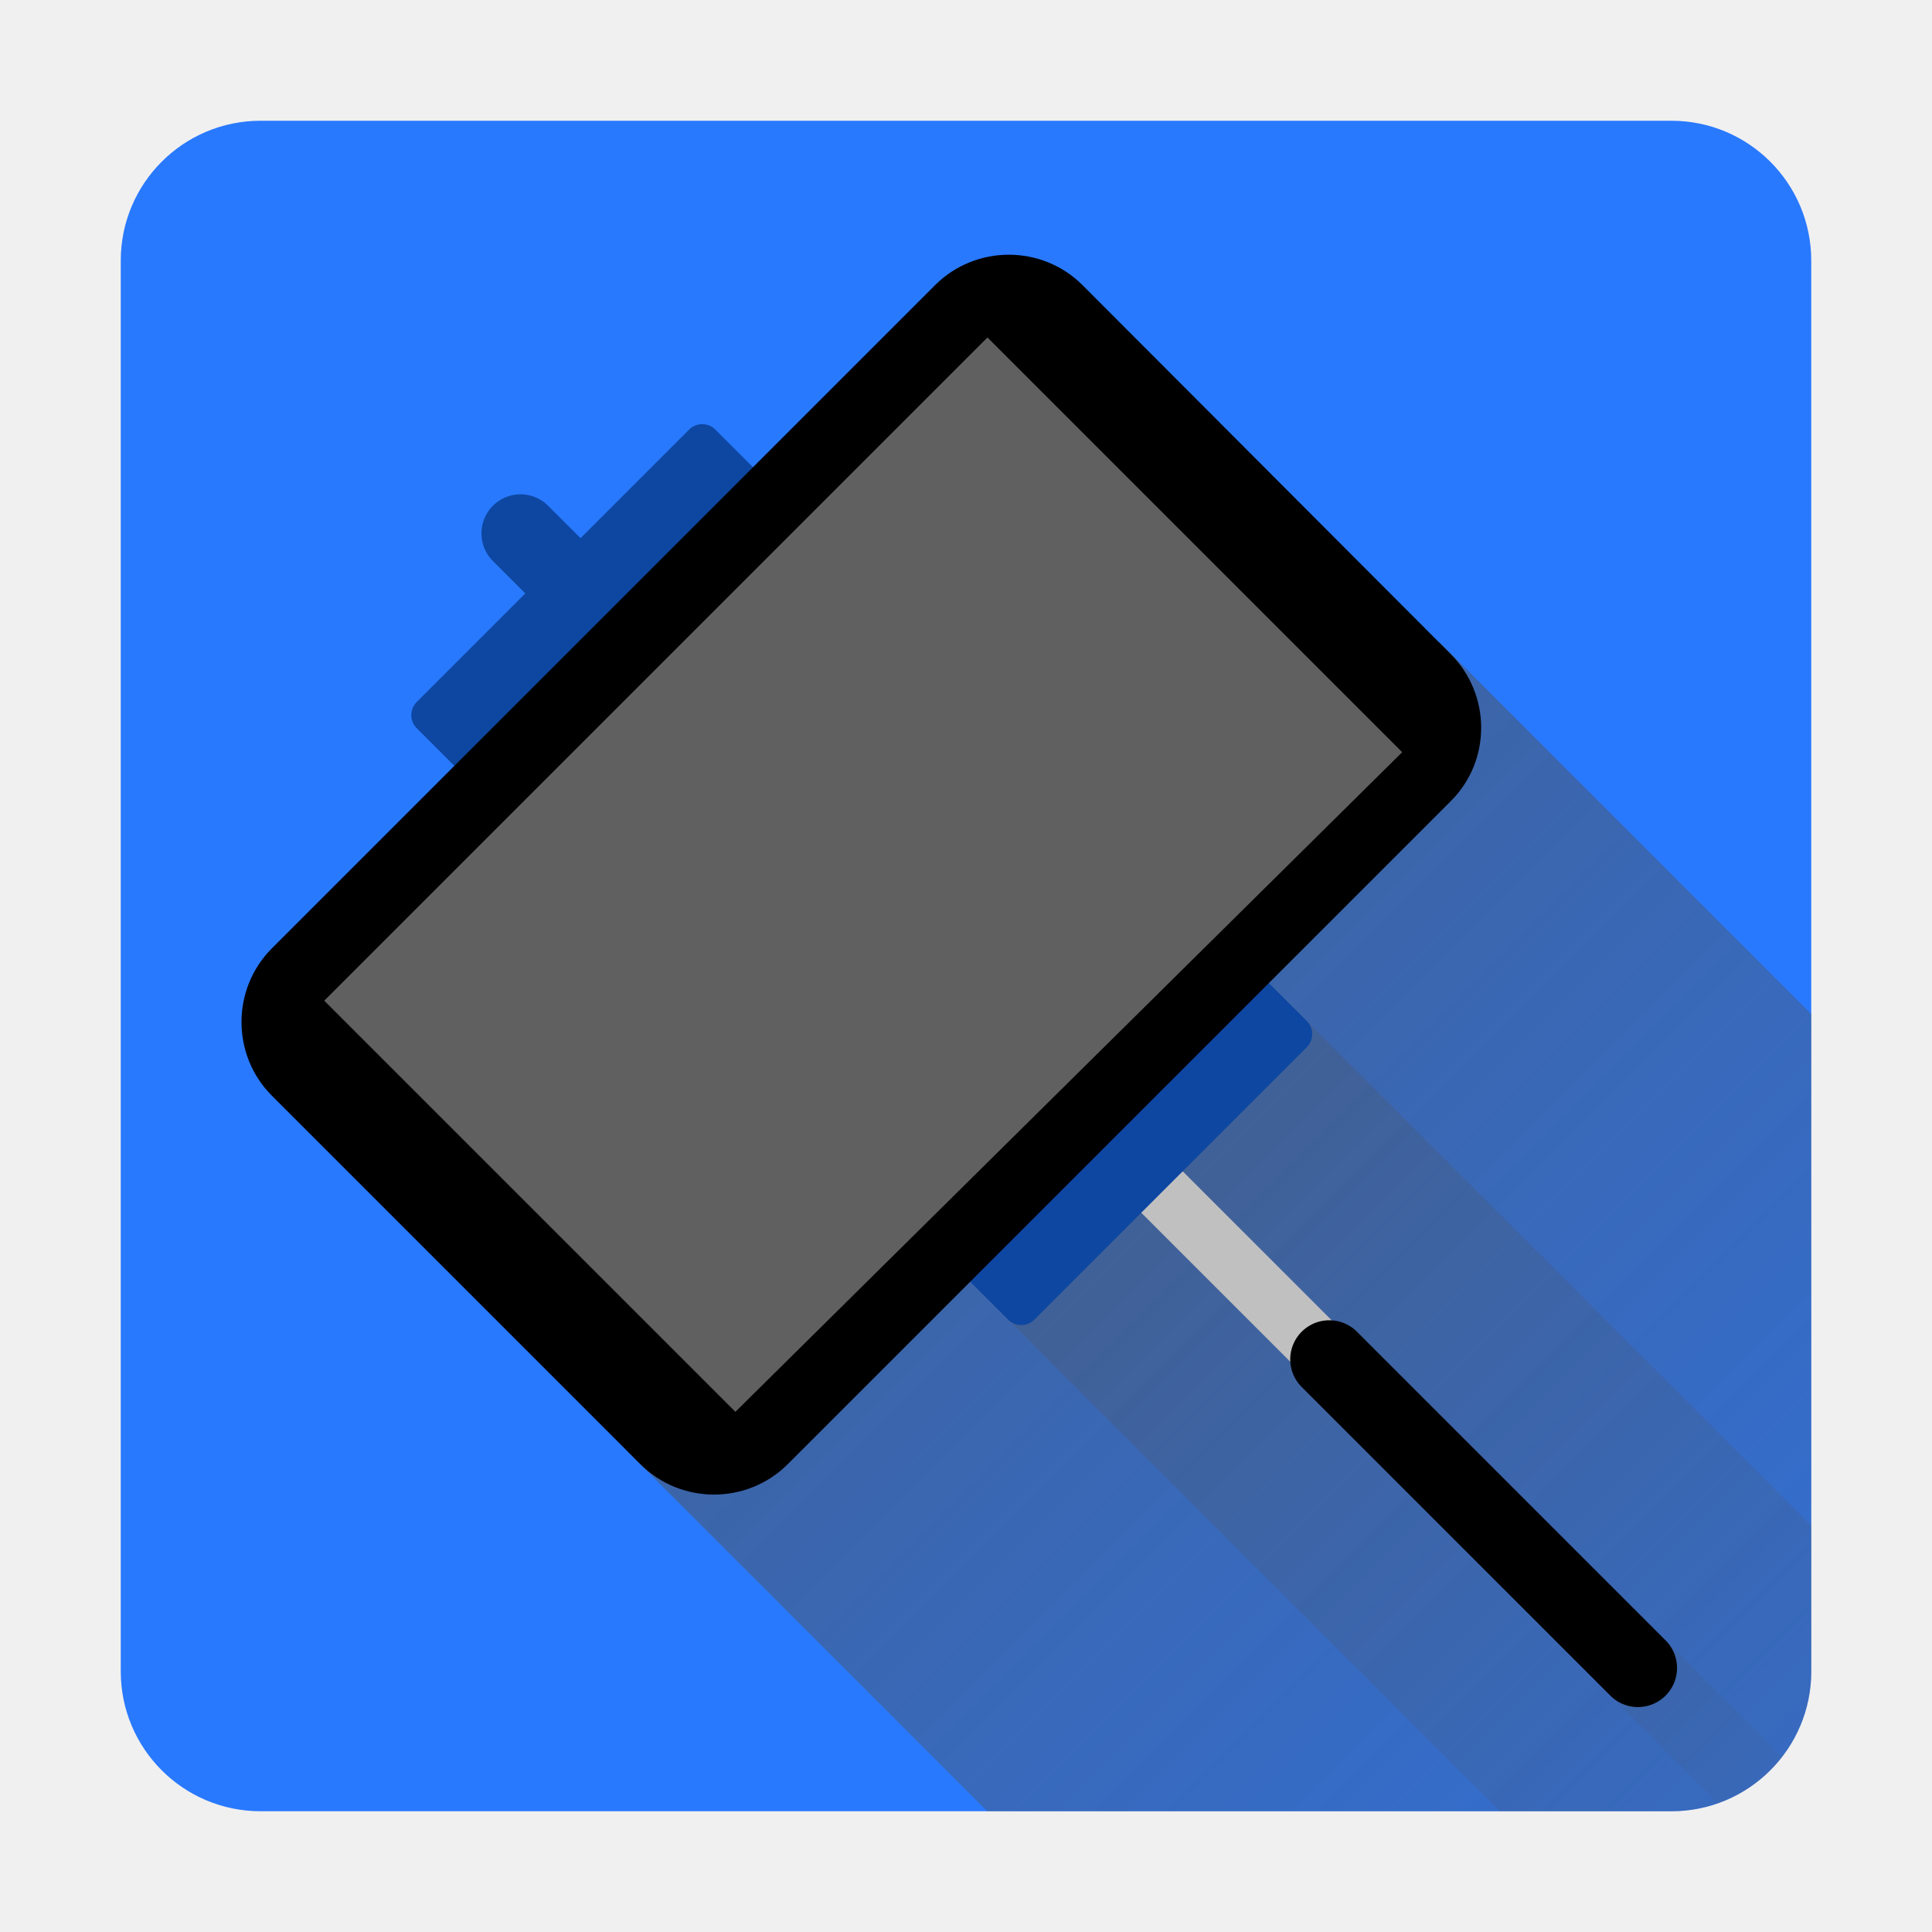
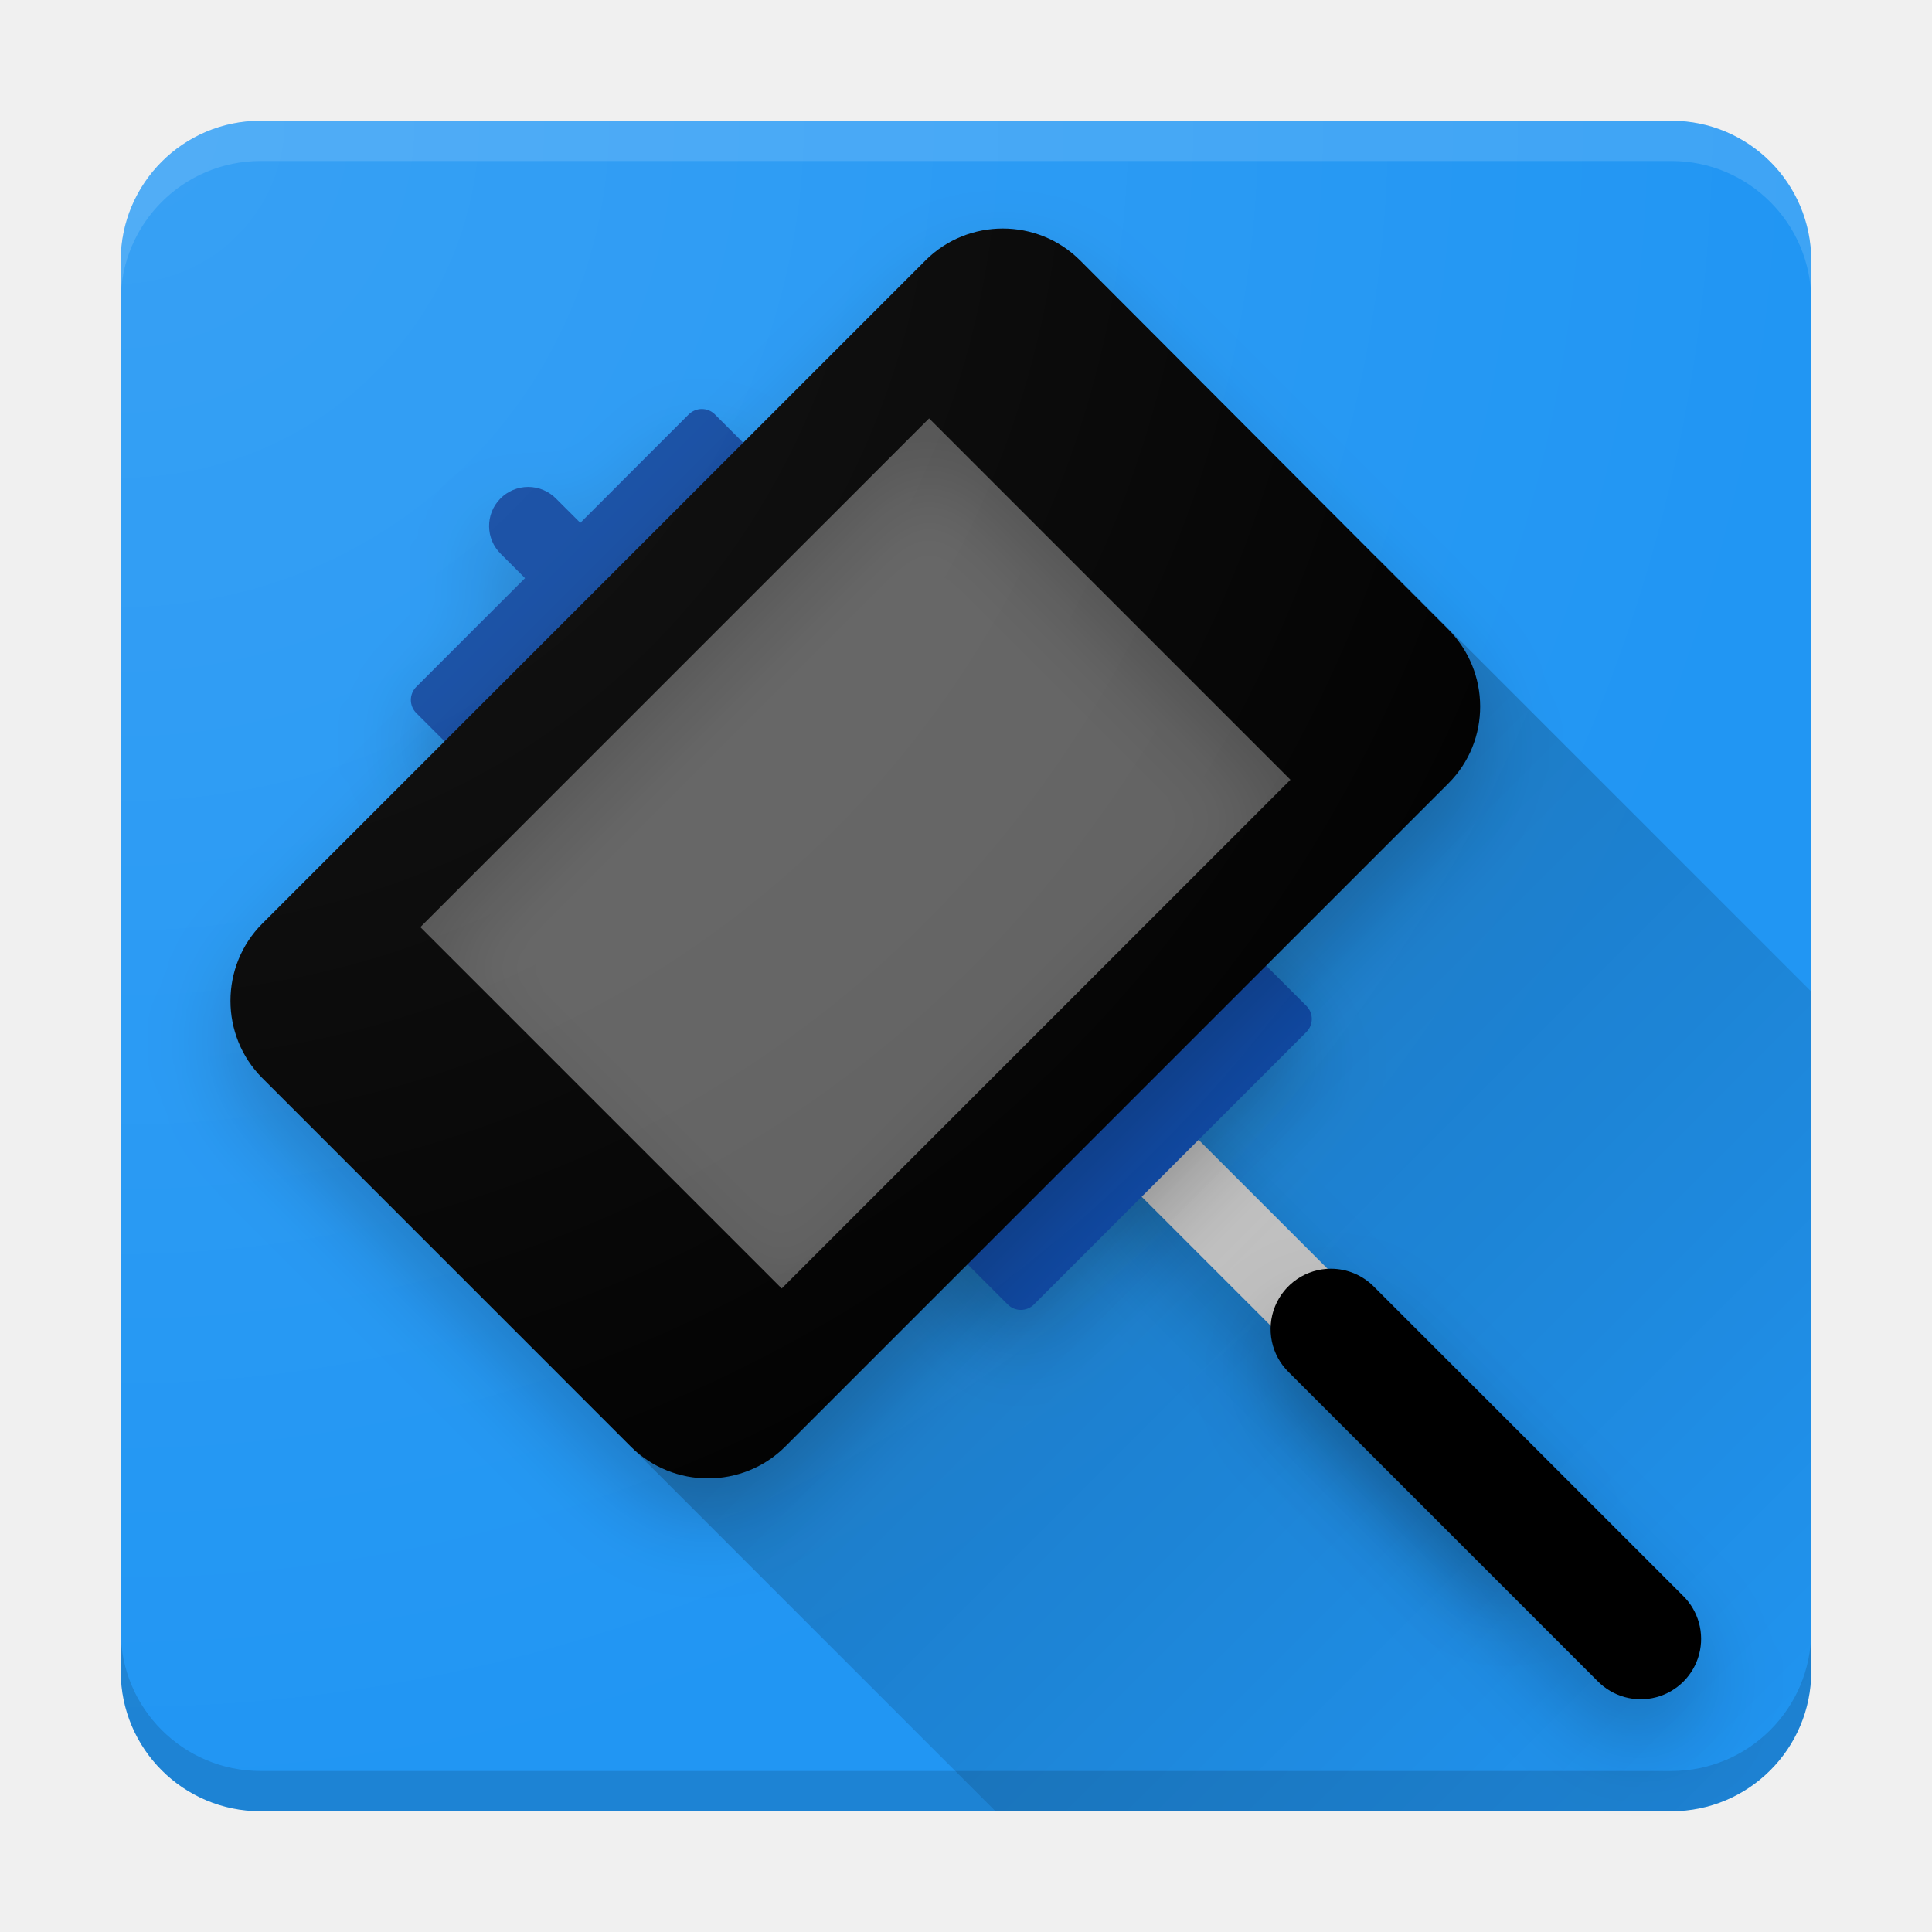
<svg xmlns="http://www.w3.org/2000/svg" xmlns:xlink="http://www.w3.org/1999/xlink" height="192" viewBox="0 0 192 192" width="192" id="svg4136" version="1.1" style="fill:#000000">
  <defs id="defs4144">
-     <linearGradient id="linearGradient4297">
-       <stop id="stop4299" offset="0" style="stop-color:#505050;stop-opacity:0.125" />
-       <stop id="stop4303" offset="1" style="stop-color:#505050;stop-opacity:0.063" />
+     <linearGradient id="linearGradient5439">
+       <stop style="stop-color:#ffffff;stop-opacity:0.102" offset="0" id="stop5441" />
+       <stop style="stop-color:#ffffff;stop-opacity:0;" offset="1" id="stop5443" />
    </linearGradient>
-     <linearGradient id="linearGradient4244">
-       <stop style="stop-color:#505050;stop-opacity:0.251" offset="0" id="stop4246" />
-       <stop style="stop-color:#505050;stop-opacity:0.125" offset="1" id="stop4250" />
+     <linearGradient id="linearGradient5255">
+       <stop style="stop-color:#000000;stop-opacity:0.2" offset="0" id="stop5257" />
+       <stop style="stop-color:#000000;stop-opacity:0;" offset="1" id="stop5259" />
    </linearGradient>
-     <linearGradient id="linearGradient5174-6-7">
-       <stop id="stop5866" offset="0" style="stop-color:#505050;stop-opacity:0.502" />
-       <stop id="stop5868" offset="1" style="stop-color:#505050;stop-opacity:0.251" />
-     </linearGradient>
-     <linearGradient xlink:href="#linearGradient5174-6-7" id="linearGradient5870" x1="105.243" y1="103.118" x2="210.757" y2="103.118" gradientUnits="userSpaceOnUse" gradientTransform="matrix(0.7071068,0.7071068,-0.7071068,0.7071068,102.4634,-42.05459)" />
-     <linearGradient xlink:href="#linearGradient4297" id="linearGradient5870-5" x1="189.623" y1="103.102" x2="208.686" y2="103.102" gradientUnits="userSpaceOnUse" gradientTransform="matrix(0.7071068,0.7071068,-0.7071068,0.7071068,102.4634,-42.05424)" />
-     <linearGradient xlink:href="#linearGradient4244" id="linearGradient4277" gradientUnits="userSpaceOnUse" gradientTransform="matrix(0.7071068,0.7071068,-0.7071068,0.7071068,102.4634,-42.05424)" x1="120.547" y1="103.102" x2="210.623" y2="103.102" />
+     <filter style="color-interpolation-filters:sRGB;" id="filter5009" x="-1" y="-1" width="3" height="3">
+       <feFlood flood-opacity="0.2" flood-color="rgb(0,0,0)" result="flood" id="feFlood5011" />
+       <feComposite in="flood" in2="SourceGraphic" operator="in" result="composite1" id="feComposite5013" />
+       <feGaussianBlur in="composite1" stdDeviation="4" result="blur" id="feGaussianBlur5015" />
+       <feOffset dx="-1.97065e-015" dy="4" result="offset" id="feOffset5017" />
+       <feComposite in="SourceGraphic" in2="offset" operator="over" result="composite2" id="feComposite5019" />
+     </filter>
+     <linearGradient xlink:href="#linearGradient5255" id="linearGradient5261" x1="102.856" y1="102.847" x2="180.001" y2="179.992" gradientUnits="userSpaceOnUse" />
+     <filter style="color-interpolation-filters:sRGB;" id="filter5412" x="-1" y="-1" width="3" height="3">
+       <feFlood flood-opacity="0.2" flood-color="rgb(0,0,0)" result="flood" id="feFlood5414" />
+       <feComposite in="flood" in2="SourceGraphic" operator="in" result="composite1" id="feComposite5416" />
+       <feGaussianBlur in="composite1" stdDeviation="4" result="blur" id="feGaussianBlur5418" />
+       <feOffset dx="-1.97065e-015" dy="4" result="offset" id="feOffset5420" />
+       <feComposite in="SourceGraphic" in2="offset" operator="over" result="composite2" id="feComposite5422" />
+     </filter>
+     <radialGradient xlink:href="#linearGradient5439" id="radialGradient5445" cx="12.08" cy="12.035" fx="12.08" fy="12.035" r="84" gradientUnits="userSpaceOnUse" gradientTransform="matrix(0,1.990842,-1.997526,0,36.12035,-12.01308)" />
  </defs>
-   <path style="fill:#2979ff;fill-opacity:1;stroke:none;stroke-width:20.843;stroke-linecap:round;stroke-linejoin:round;stroke-miterlimit:4;stroke-dasharray:none;stroke-opacity:1" d="M 25.896,12 A 13.897,13.897 0 0 0 12,25.896 L 12,166.104 A 13.897,13.897 0 0 0 25.896,180 L 166.104,180 A 13.897,13.897 0 0 0 180,166.104 L 180,25.896 A 13.897,13.897 0 0 0 166.104,12 L 25.896,12 Z" id="rect4265" />
-   <path style="fill:url(#linearGradient5870);fill-opacity:1;fill-rule:nonzero;stroke:none;stroke-width:50;stroke-linecap:round;stroke-linejoin:round;stroke-miterlimit:4;stroke-dasharray:none;stroke-opacity:1" d="m 143,63.768 -80.557,80.557 35.674,35.674 67.995,-10e-8 a 13.897,13.897 0 0 0 13.896,-13.896 l 0,-65.328 -37.008,-37.008 z" id="rect4319" />
-   <path style="fill:url(#linearGradient4277);fill-opacity:1;fill-rule:nonzero;stroke:none;stroke-width:50;stroke-linecap:round;stroke-linejoin:round;stroke-miterlimit:4;stroke-dasharray:none;stroke-opacity:1" d="M 90.628,121.588 149.041,180 l 17.07,-10e-8 a 13.897,13.897 0 0 0 13.896,-13.896 l 0,-14.496 -59.699,-59.699 -29.679,29.679 z" id="rect4319-9-9" />
-   <path style="fill:url(#linearGradient5870-5);fill-opacity:1;fill-rule:nonzero;stroke:none;stroke-width:50;stroke-linecap:round;stroke-linejoin:round;stroke-miterlimit:4;stroke-dasharray:none;stroke-opacity:1" d="m 137.49,145.968 33.228,33.228 a 13.897,13.897 0 0 0 6.383,-4.602 l -34.119,-34.119 -5.493,5.493 z" id="rect4319-9" />
-   <g id="g4290" transform="matrix(0.7071068,-0.7071068,0.7071068,0.7071068,-42.71302,102.1951)">
-     <path id="path4206" d="m 100.355,116.778 0,58.587" style="fill:none;fill-opacity:1;fill-rule:evenodd;stroke:#c0c0c0;stroke-width:5.826;stroke-linecap:butt;stroke-linejoin:miter;stroke-miterlimit:4;stroke-dasharray:none;stroke-opacity:1" />
-     <path id="path4204" d="m 100.355,146.876 0,43.376" style="fill:none;fill-rule:evenodd;stroke:#000000;stroke-width:7.768;stroke-linecap:round;stroke-linejoin:miter;stroke-miterlimit:4;stroke-dasharray:none;stroke-opacity:1" />
-     <g transform="matrix(0,0.5178404,-0.5178404,0,163.6695,18.46204)" style="fill:#0d47a1;fill-opacity:1;stroke:#0d47a1;stroke-width:0.75;stroke-opacity:1" id="g4212">
-       <path style="fill:#0d47a1;fill-opacity:1;fill-rule:evenodd;stroke:#0d47a1;stroke-width:15;stroke-linecap:round;stroke-linejoin:miter;stroke-miterlimit:4;stroke-dasharray:none;stroke-opacity:1" d="m 26.142,119.939 34.648,0" id="path4210" />
-       <rect style="fill:#0d47a1;fill-opacity:1;stroke:#0d47a1;stroke-width:7.113;stroke-linejoin:round;stroke-opacity:1" id="rect4154" width="160.516" height="73.938" x="38.492" y="82.969" />
-     </g>
-   </g>
-   <g id="g5884" transform="matrix(0.7071068,0.7071068,-0.7071068,0.7071068,86.54246,-35.06986)">
-     <rect y="38.083" x="54.535" height="98.057" width="62.141" id="rect4148" style="fill:#606060;fill-opacity:1;stroke:none;stroke-opacity:1" />
-     <path style="fill:#000000" id="path4140" d="m 111.492,30.011 -51.784,-0.052 c -5.696,0 -10.357,4.661 -10.357,10.357 l 0,93.211 c 0,5.696 4.661,10.357 10.357,10.357 l 51.784,10e-8 c 5.696,-10e-8 10.357,-4.661 10.357,-10.357 l 0,-93.211 c 0,-5.696 -4.661,-10.305 -10.357,-10.305 z M 114.492,133.527 56.708,133.527 l 0,-93.211 58.287,5e-8 z" />
-   </g>
+   <path style="fill:#2196f3;fill-opacity:1;stroke:none;stroke-width:20.843;stroke-linecap:round;stroke-linejoin:round;stroke-miterlimit:4;stroke-dasharray:none;stroke-opacity:1;" d="M 25.896,12 A 13.897,13.897 0 0 0 12,25.896 L 12,166.104 A 13.897,13.897 0 0 0 25.896,180 L 166.104,180 A 13.897,13.897 0 0 0 180,166.104 l 10e-8,-140.208 A 13.897,13.897 0 0 0 166.104,12 l -140.208,-4e-8 z" id="rect4265" />
+   <path style="fill:#ffffff;fill-opacity:0.129;stroke:none;stroke-width:20.843;stroke-linecap:round;stroke-linejoin:round;stroke-miterlimit:4;stroke-dasharray:none;stroke-opacity:1;" d="M 25.896,12 A 13.897,13.897 0 0 0 12,25.896 l 0,4 A 13.897,13.897 0 0 1 25.896,16 l 140.207,3e-8 a 13.897,13.897 0 0 1 13.896,13.896 l 0,-4 A 13.897,13.897 0 0 0 166.104,12 l -140.207,3e-8 z" id="rect4265-2" />
+   <path style="fill:#000000;fill-opacity:0.129;stroke:none;stroke-width:20.843;stroke-linecap:round;stroke-linejoin:round;stroke-miterlimit:4;stroke-dasharray:none;stroke-opacity:1;" d="m 12,162.104 0,4 A 13.897,13.897 0 0 0 25.896,180 l 140.207,0 a 13.897,13.897 0 0 0 13.896,-13.896 l 0,-4 A 13.897,13.897 0 0 1 166.104,176 L 25.896,176 A 13.897,13.897 0 0 1 12,162.104 Z" id="rect4265-4" />
+   <path style="fill:url(#linearGradient5261);fill-opacity:1;stroke:none;stroke-width:20.843;stroke-linecap:round;stroke-linejoin:round;stroke-miterlimit:4;stroke-dasharray:none;stroke-opacity:1;" d="M 136.908,55.447 55.643,136.711 98.932,180 l 67.172,0 a 13.897,13.897 0 0 0 13.896,-13.895 l 0,-67.566 -43.092,-43.092 z" id="rect4265-48" />
+   <path style="color:#000000;font-style:normal;font-variant:normal;font-weight:normal;font-stretch:normal;font-size:medium;line-height:normal;font-family:sans-serif;text-indent:0;text-align:start;text-decoration:none;text-decoration-line:none;text-decoration-style:solid;text-decoration-color:#000000;letter-spacing:normal;word-spacing:normal;text-transform:none;direction:ltr;block-progression:tb;writing-mode:lr-tb;baseline-shift:baseline;text-anchor:start;white-space:normal;clip-rule:nonzero;display:inline;overflow:visible;visibility:visible;opacity:1;isolation:auto;mix-blend-mode:normal;color-interpolation:sRGB;color-interpolation-filters:linearRGB;solid-color:#000000;solid-opacity:1;fill:#c0c0c0;fill-opacity:1;fill-rule:evenodd;stroke:none;stroke-width:8;stroke-linecap:butt;stroke-linejoin:miter;stroke-miterlimit:4;stroke-dasharray:none;stroke-dashoffset:0;stroke-opacity:1;color-rendering:auto;image-rendering:auto;shape-rendering:auto;text-rendering:auto;enable-background:accumulate;filter:url(#filter5009)" d="m 113.876,108.033 -5.656,5.656 41.428,41.428 5.656,-5.656 -41.428,-41.428 z" id="path4206" />
+   <path style="color:#000000;font-style:normal;font-variant:normal;font-weight:normal;font-stretch:normal;font-size:medium;line-height:normal;font-family:sans-serif;text-indent:0;text-align:start;text-decoration:none;text-decoration-line:none;text-decoration-style:solid;text-decoration-color:#000000;letter-spacing:normal;word-spacing:normal;text-transform:none;direction:ltr;block-progression:tb;writing-mode:lr-tb;baseline-shift:baseline;text-anchor:start;white-space:normal;clip-rule:nonzero;display:inline;overflow:visible;visibility:visible;opacity:1;isolation:auto;mix-blend-mode:normal;color-interpolation:sRGB;color-interpolation-filters:linearRGB;solid-color:#000000;solid-opacity:1;fill:#000000;fill-opacity:1;fill-rule:evenodd;stroke:none;stroke-width:12;stroke-linecap:round;stroke-linejoin:miter;stroke-miterlimit:4;stroke-dasharray:none;stroke-dashoffset:0;stroke-opacity:1;color-rendering:auto;image-rendering:auto;shape-rendering:auto;text-rendering:auto;enable-background:accumulate;filter:url(#filter5412)" d="m 132.268,126.083 a 6.001,6.001 0 0 0 -4.18,10.303 l 30.67,30.672 a 6.001,6.001 0 1 0 8.486,-8.486 l -30.672,-30.67 a 6.001,6.001 0 0 0 -4.305,-1.818 z" id="path4204" />
+   <path style="color:#000000;font-style:normal;font-variant:normal;font-weight:normal;font-stretch:normal;font-size:medium;line-height:normal;font-family:sans-serif;text-indent:0;text-align:start;text-decoration:none;text-decoration-line:none;text-decoration-style:solid;text-decoration-color:#000000;letter-spacing:normal;word-spacing:normal;text-transform:none;direction:ltr;block-progression:tb;writing-mode:lr-tb;baseline-shift:baseline;text-anchor:start;white-space:normal;clip-rule:nonzero;display:inline;overflow:visible;visibility:visible;opacity:1;isolation:auto;mix-blend-mode:normal;color-interpolation:sRGB;color-interpolation-filters:linearRGB;solid-color:#000000;solid-opacity:1;fill:#0d47a1;fill-opacity:1;fill-rule:evenodd;stroke:none;stroke-width:7.768;stroke-linecap:round;stroke-linejoin:miter;stroke-miterlimit:4;stroke-dasharray:none;stroke-dashoffset:0;stroke-opacity:1;color-rendering:auto;image-rendering:auto;shape-rendering:auto;text-rendering:auto;enable-background:accumulate;filter:url(#filter5009)" d="m 49.702,49.569 a 3.884,3.884 0 0 0 0.081,5.49 l 2.393,2.393 -10.805,10.805 a 1.842,1.842 0 0 0 0,2.605 L 100.147,129.638 a 1.842,1.842 0 0 0 2.605,0 l 27.073,-27.073 a 1.842,1.842 0 0 0 0,-2.605 L 71.049,41.185 a 1.842,1.842 0 0 0 -2.605,1e-8 L 57.67,51.96 55.276,49.567 a 3.884,3.884 0 0 0 -5.574,0.003 z" id="path4210" />
+   <rect style="fill:#606060;fill-opacity:1;stroke:none;stroke-opacity:1;" id="rect4148" width="62.141" height="98.057" x="89.006" y="-49.161" transform="matrix(0.7071068,0.7071068,-0.7071068,0.7071068,0,0)" />
+   <path style="color:#000000;font-style:normal;font-variant:normal;font-weight:normal;font-stretch:normal;font-size:medium;line-height:normal;font-family:sans-serif;text-indent:0;text-align:start;text-decoration:none;text-decoration-line:none;text-decoration-style:solid;text-decoration-color:#000000;letter-spacing:normal;word-spacing:normal;text-transform:none;direction:ltr;block-progression:tb;writing-mode:lr-tb;baseline-shift:baseline;text-anchor:start;white-space:normal;clip-rule:nonzero;display:inline;overflow:visible;visibility:visible;opacity:1;isolation:auto;mix-blend-mode:normal;color-interpolation:sRGB;color-interpolation-filters:linearRGB;solid-color:#000000;solid-opacity:1;fill-opacity:1;fill-rule:nonzero;stroke:none;stroke-width:1;stroke-linecap:butt;stroke-linejoin:miter;stroke-miterlimit:4;stroke-dasharray:none;stroke-dashoffset:0;stroke-opacity:1;color-rendering:auto;image-rendering:auto;shape-rendering:auto;text-rendering:auto;enable-background:accumulate;filter:url(#filter5009)" d="m 99.657,22.708 c -2.783,-5.17e-6 -5.567,1.056 -7.678,3.166 L 26.069,91.784 c -4.221,4.221 -4.221,11.133 0,15.354 l 36.617,36.617 c 4.221,4.221 11.133,4.221 15.354,0 L 143.95,77.844 c 4.221,-4.221 4.183,-11.098 -0.035,-15.316 l -36.58,-36.654 -0.002,0 c -2.11,-2.11 -4.892,-3.166 -7.676,-3.166 z M 92.333,41.581 128.243,77.491 77.686,128.047 41.776,92.137 92.333,41.581 Z" id="path4161" />
+   <path style="fill:url(#radialGradient5445);fill-opacity:1;stroke:none;stroke-width:20.843;stroke-linecap:round;stroke-linejoin:round;stroke-miterlimit:4;stroke-dasharray:none;stroke-opacity:1" d="m 25.896,12 a 13.897,13.897 0 0 0 -13.896,13.896 l 0,140.208 A 13.897,13.897 0 0 0 25.896,180 L 166.104,180 A 13.897,13.897 0 0 0 180,166.104 l 10e-8,-140.208 A 13.897,13.897 0 0 0 166.104,12 l -140.208,-4e-8 z" id="rect4265-6" />
</svg>
